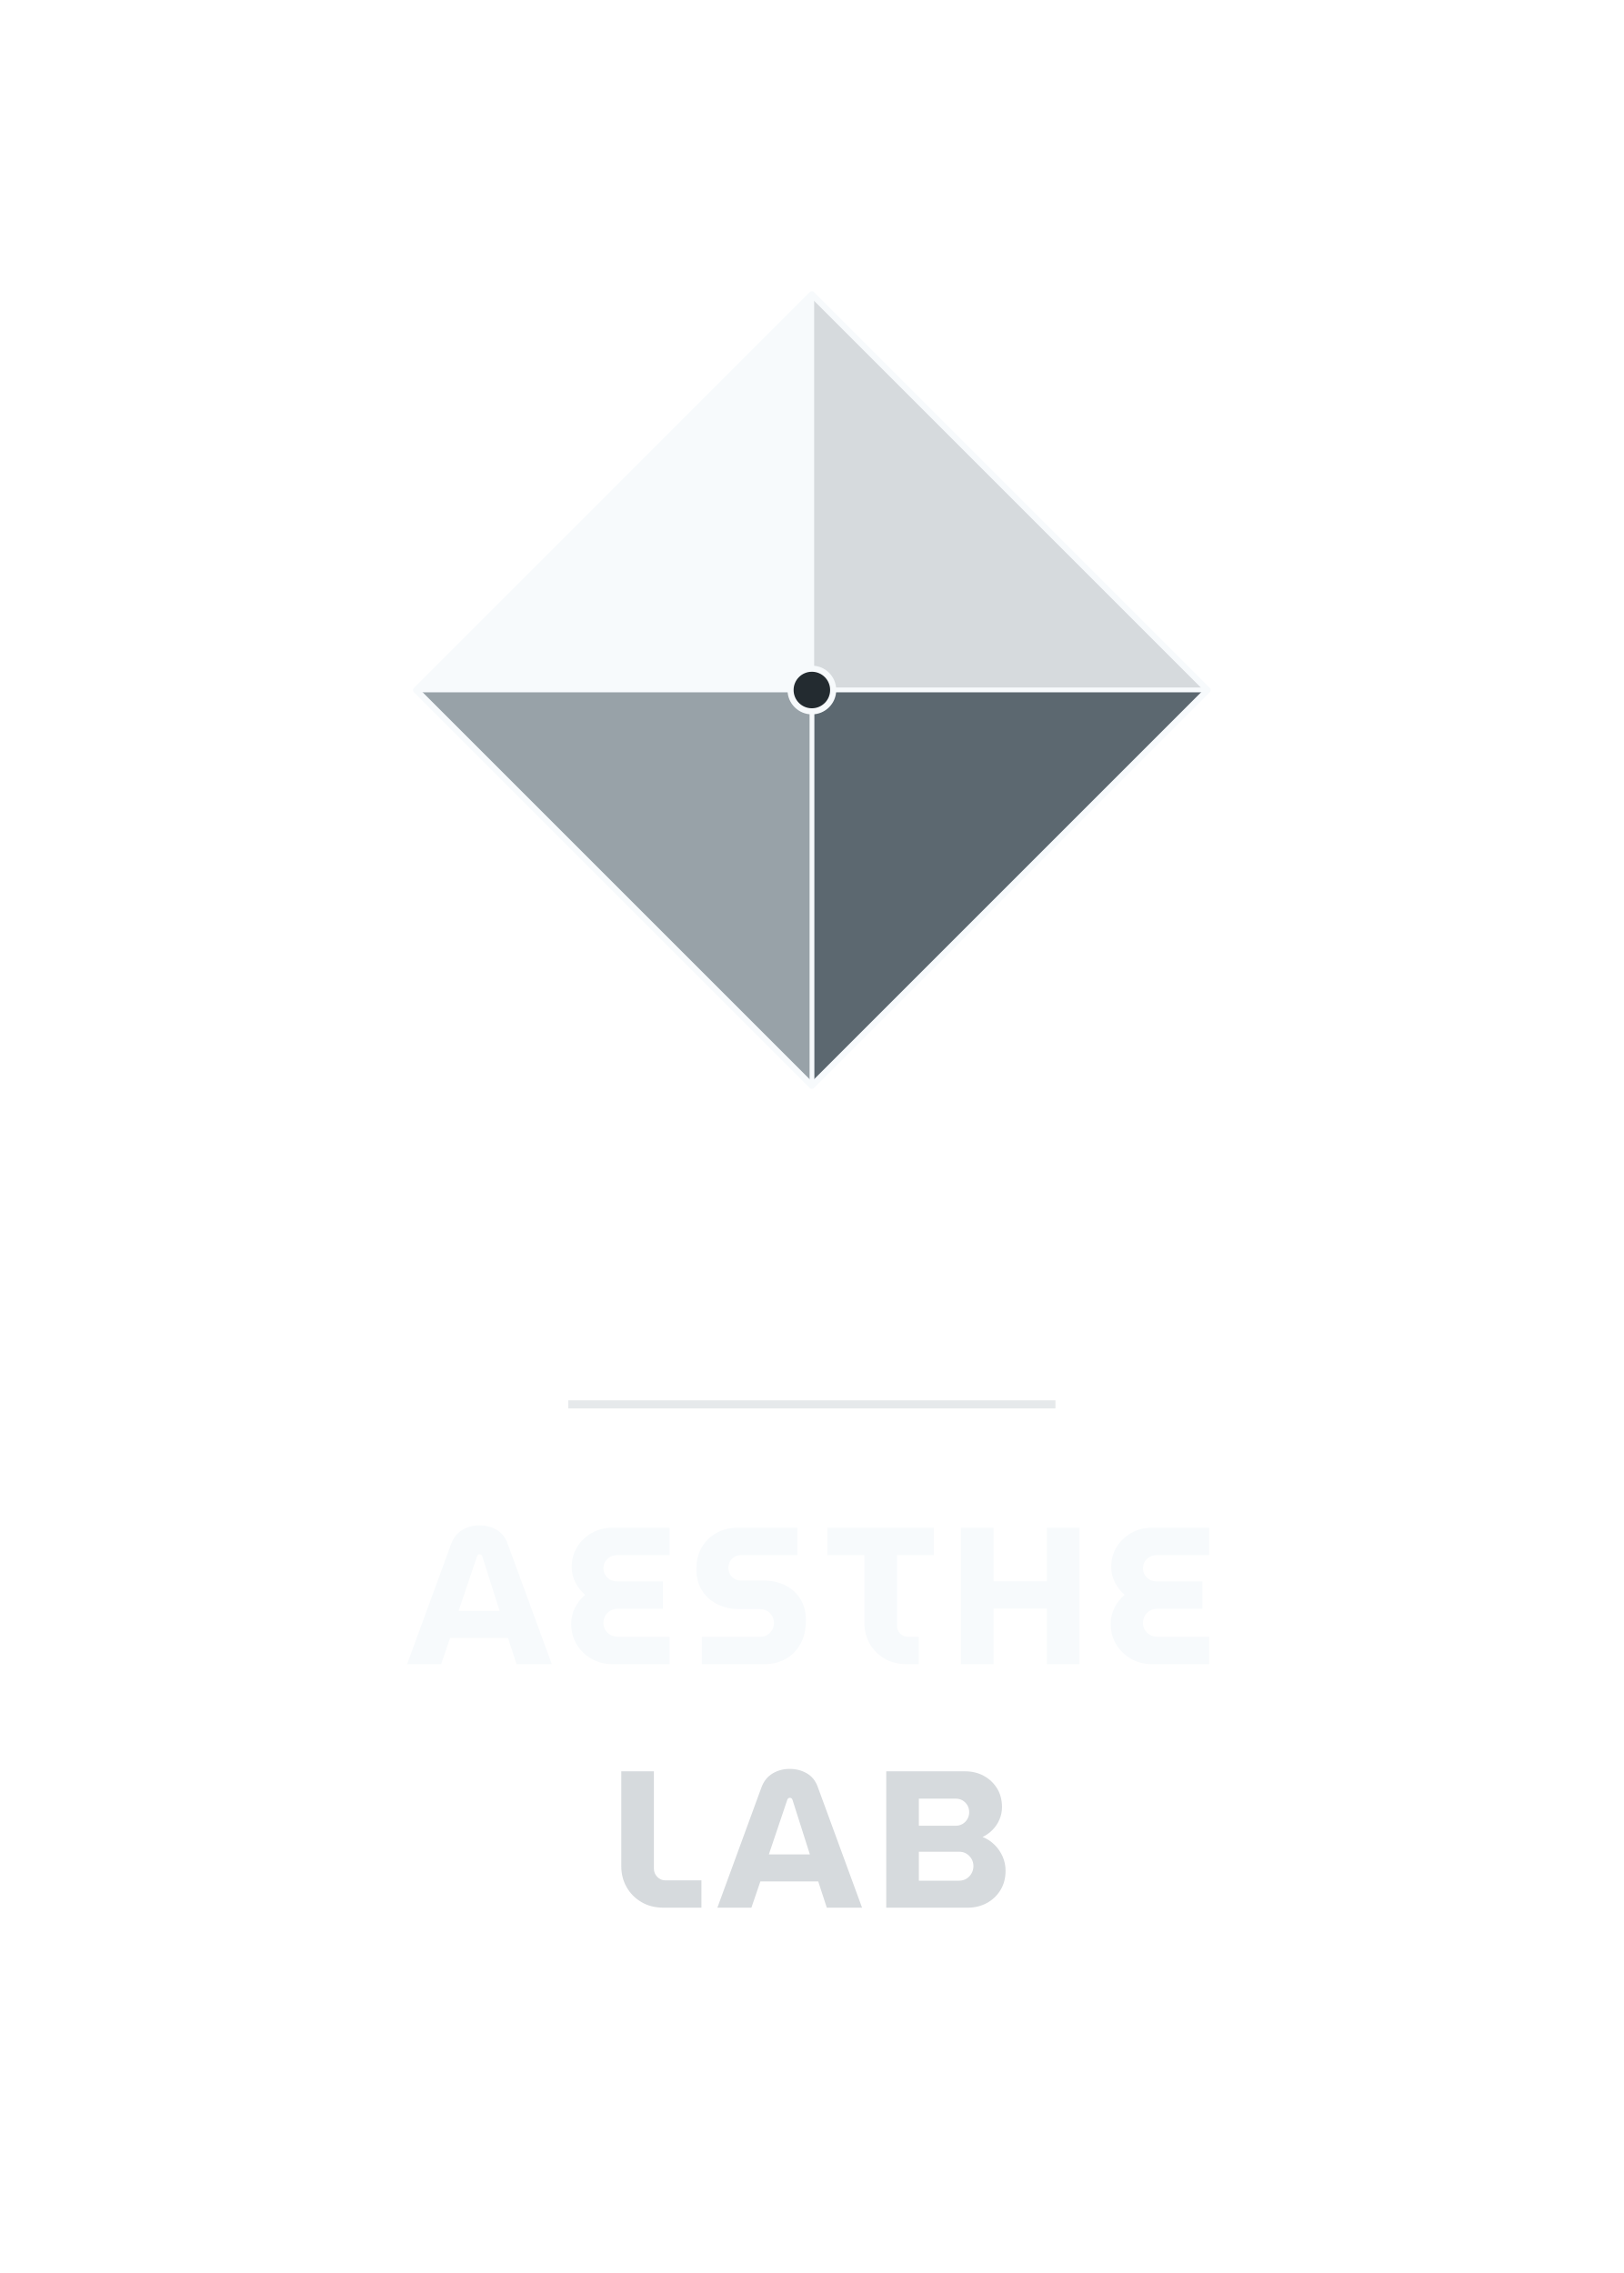
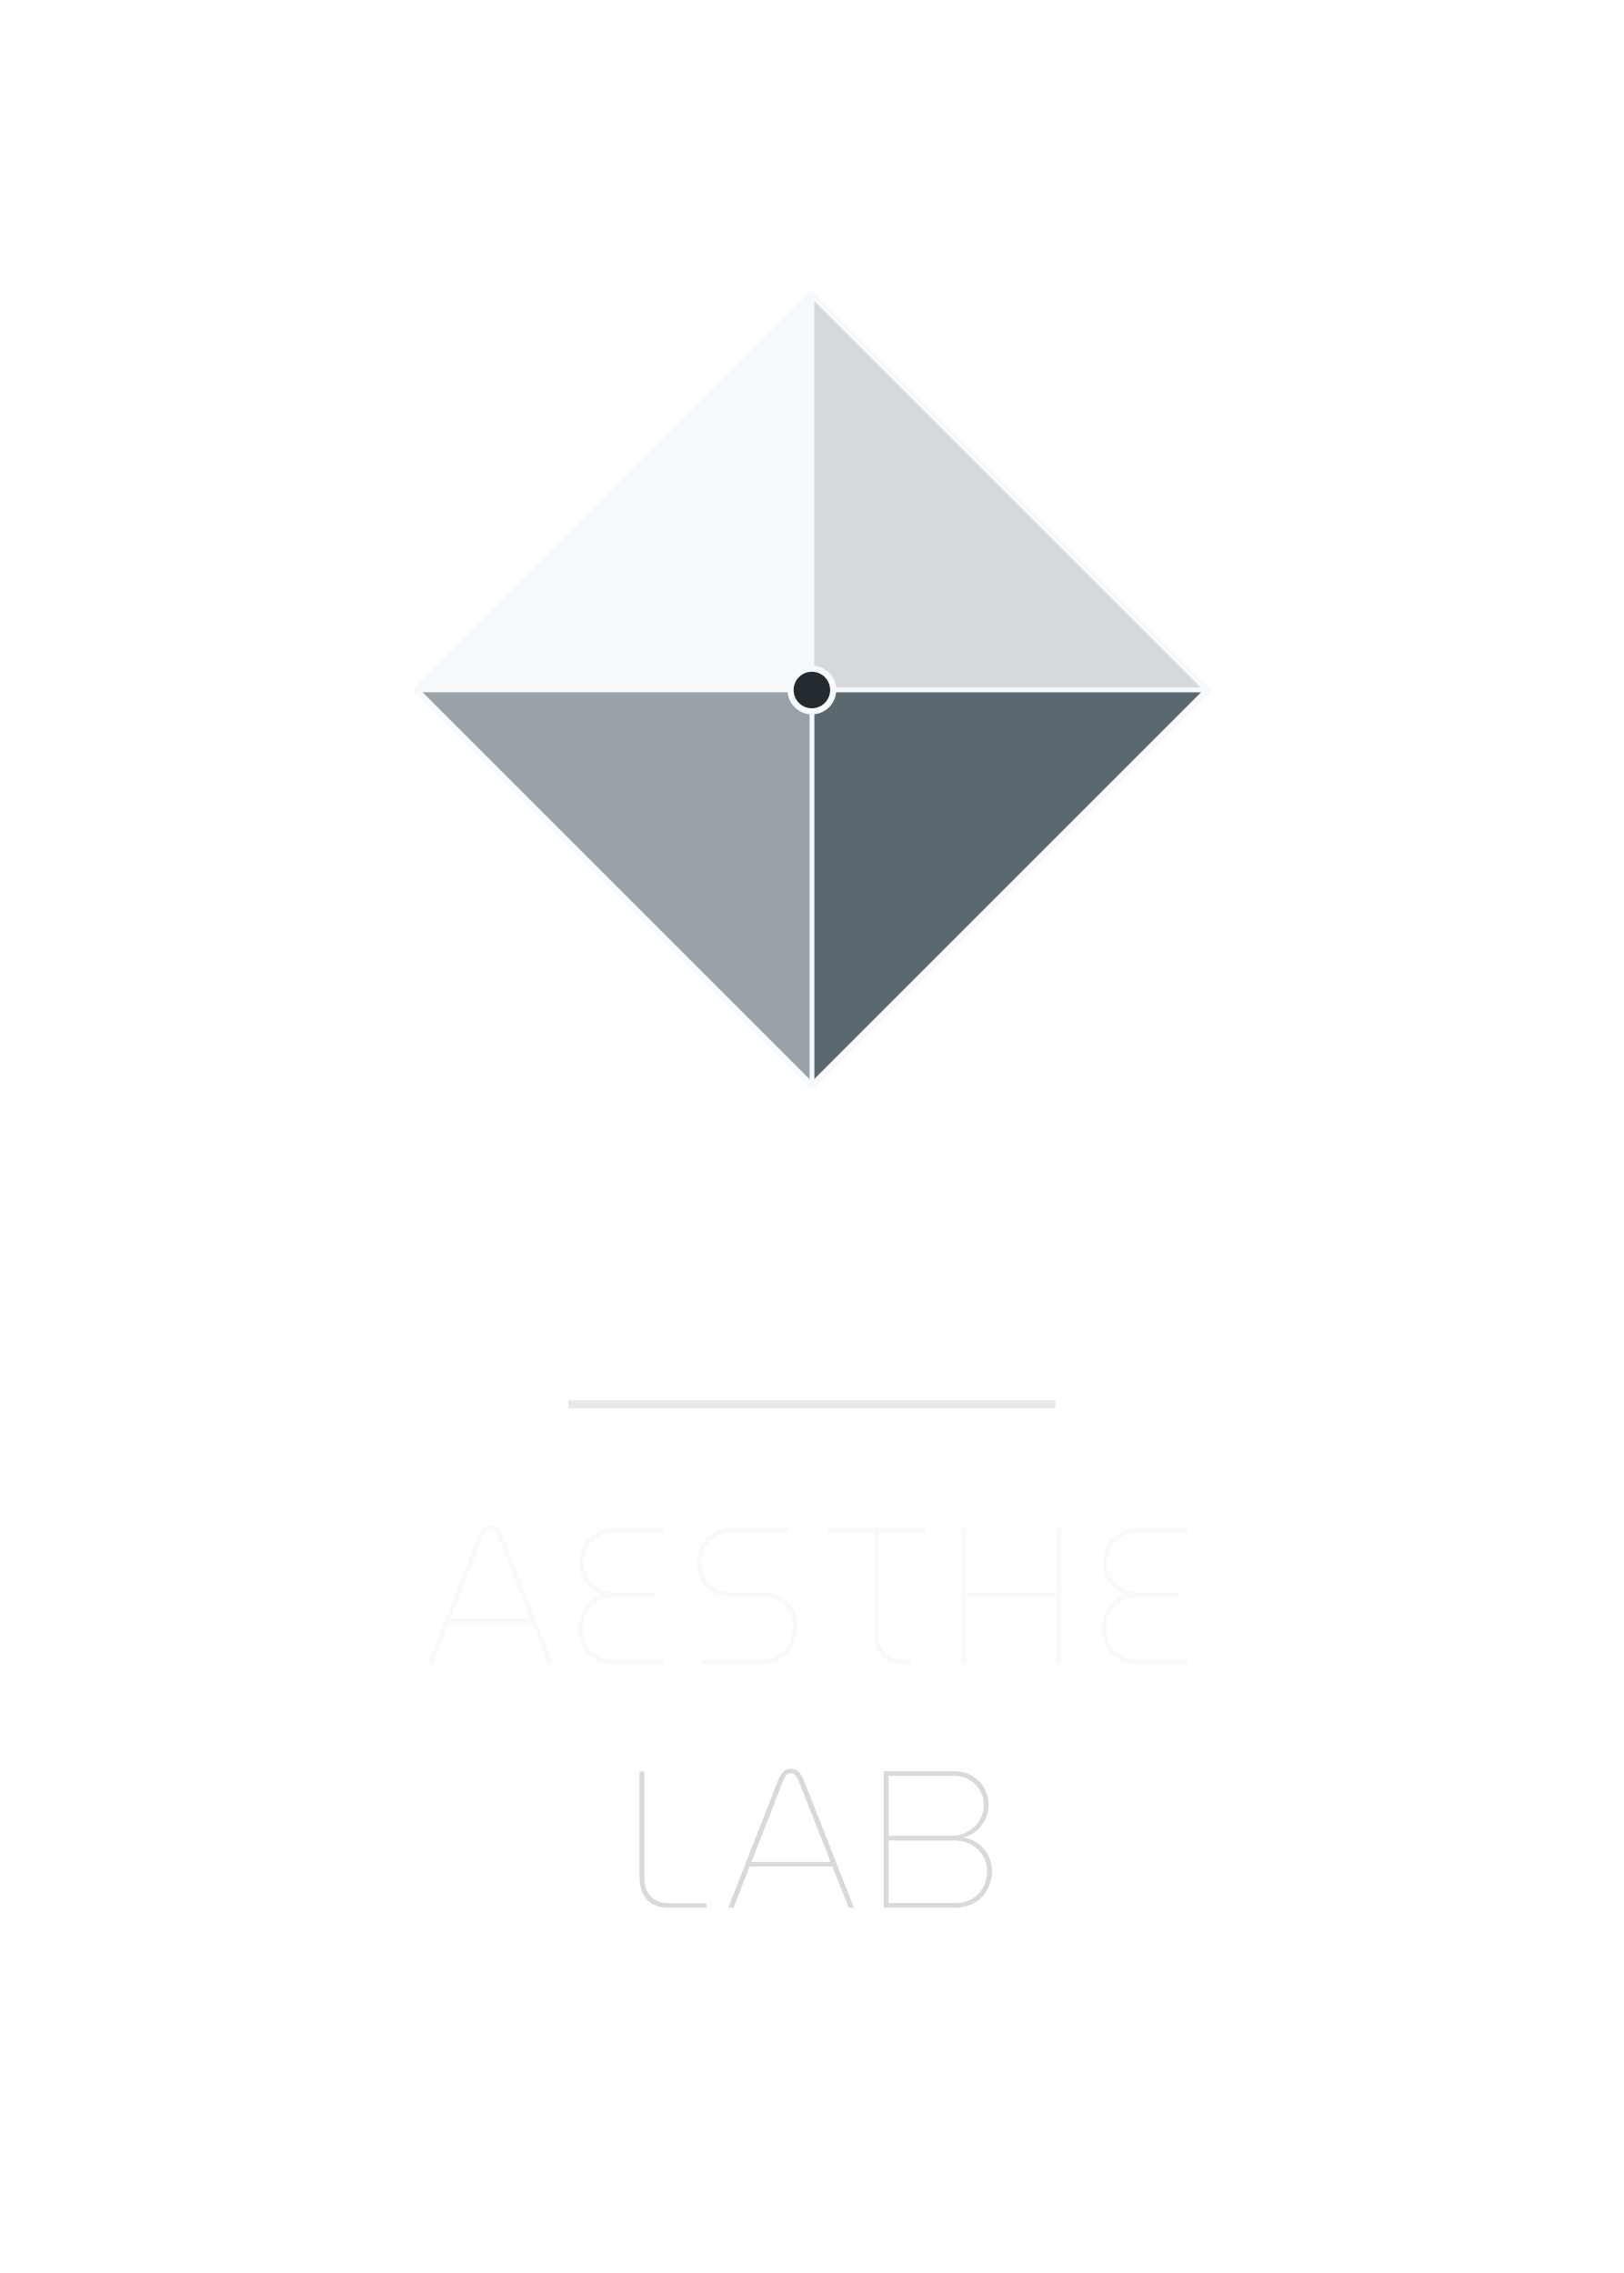
<svg xmlns="http://www.w3.org/2000/svg" viewBox="0 0 400 560" width="400" height="560">
  <g transform="translate(50,20) scale(0.75)">
    <g stroke="#F7FAFC" stroke-width="1.5" stroke-linejoin="round">
      <polygon points="70,200 200,70 200,200" fill="#F7FAFC" />
      <polygon points="200,70 330,200 200,200" fill="#D6DADD" />
      <polygon points="330,200 200,330 200,200" fill="#5C6870" />
      <polygon points="200,330 70,200 200,200" fill="#98A2A8" />
    </g>
    <polygon points="70,200 200,70 330,200 200,330" fill="none" stroke="#F7FAFC" stroke-width="2" stroke-linejoin="round" />
    <circle cx="200" cy="200" r="7" fill="#232B30" stroke="#F7FAFC" stroke-width="2" />
  </g>
  <rect x="140" y="345" width="120" height="2" fill="#D6DADD" opacity="0.6" />
  <g fill="#F7FAFC">
-     <path transform="translate(100.29,410) scale(0.048,-0.048)" d="M0 0 226.667 618.667Q244.333 665.333 283.167 688.833Q322 712.333 371 712.333Q420 712.333 459.167 689.667Q498.333 667 515.333 619.667L742.667 0H561.667L517.667 134.667H220.667L174.667 0ZM264.333 273.667H474.667L385.667 553.333Q384 559 380.333 561.5Q376.667 564 371.667 564Q367 564 363.667 561.167Q360.333 558.333 358.667 553.333Z" />
-     <path transform="translate(138.96,410) scale(0.048,-0.048)" d="M248 0Q189.333 0 141.167 27.333Q93 54.667 64.667 101.5Q36.333 148.333 36.333 207Q36.333 250.667 55.5 289.167Q74.667 327.667 108 355.667Q76.333 383 57.667 420.167Q39 457.333 39 498Q39 555.667 66.833 601.167Q94.667 646.667 141.833 673.333Q189 700 245.667 700H541.333V559.667H272.333Q253 559.667 237.0 550.833Q221 542 211.5 526.833Q202 511.667 202 491.667Q202 472.667 211.5 457.5Q221 442.333 237.0 433.5Q253 424.667 272.333 424.667H507V284.667H276.667Q255.667 284.667 238.667 275.0Q221.667 265.333 211.833 249.0Q202 232.667 202 212Q202 191.667 211.833 175.333Q221.667 159 238.667 149.833Q255.667 140.667 276.667 140.667H541.333V0Z" />
-     <path transform="translate(169.80,410) scale(0.048,-0.048)" d="M64.667 0V140.333H363.667Q384 140.333 399.833 150.0Q415.667 159.667 425.167 175.833Q434.667 192 434.667 211Q434.667 231 425.167 247.167Q415.667 263.333 399.833 273.0Q384 282.667 363.667 282.667H255.667Q194.667 282.667 145.0 307.0Q95.333 331.333 65.833 377.5Q36.333 423.667 36.333 488.667Q36.333 552.667 64.333 600.0Q92.333 647.333 140.0 673.667Q187.667 700 245.667 700H554.667V559.667H264.667Q246.667 559.667 231.833 550.667Q217 541.667 208.833 527.0Q200.667 512.333 200.667 494.333Q200.667 476.333 208.833 461.667Q217 447 231.833 438.167Q246.667 429.333 264.667 429.333H377.667Q444.667 429.333 494.333 403.833Q544 378.333 571.333 332.667Q598.667 287 598.667 225.667Q598.667 154 570.167 103.333Q541.667 52.667 493.667 26.333Q445.667 0 387.667 0Z" />
-     <path transform="translate(203.08,410) scale(0.048,-0.048)" d="M421 0Q357.333 0 308.667 28.5Q260 57 232.667 105.167Q205.333 153.333 205.333 212.333V559.667H15V700H561.667V559.667H372.667V197.333Q372.667 174 389.0 157.167Q405.333 140.333 428.667 140.333H484.333V0Z" />
-     <path transform="translate(233.78,410) scale(0.048,-0.048)" d="M61.333 0V700H228.667V425.333H502.333V700H669.667V0H502.333V285H228.667V0Z" />
-     <path transform="translate(271.87,410) scale(0.048,-0.048)" d="M248 0Q189.333 0 141.167 27.333Q93 54.667 64.667 101.5Q36.333 148.333 36.333 207Q36.333 250.667 55.5 289.167Q74.667 327.667 108 355.667Q76.333 383 57.667 420.167Q39 457.333 39 498Q39 555.667 66.833 601.167Q94.667 646.667 141.833 673.333Q189 700 245.667 700H541.333V559.667H272.333Q253 559.667 237.0 550.833Q221 542 211.5 526.833Q202 511.667 202 491.667Q202 472.667 211.5 457.5Q221 442.333 237.0 433.5Q253 424.667 272.333 424.667H507V284.667H276.667Q255.667 284.667 238.667 275.0Q221.667 265.333 211.833 249.0Q202 232.667 202 212Q202 191.667 211.833 175.333Q221.667 159 238.667 149.833Q255.667 140.667 276.667 140.667H541.333V0Z" />
+     <path transform="translate(105.12,410) scale(0.048,-0.048)" d="M5 0 259 650Q273 685 288.0 699.0Q303 713 326 713Q350 713 365.5 699.0Q381 685 394 651L650 0H623L539 212H115L32 0ZM124 235H530L370 642Q361 664 352.0 677.0Q343 690 326 690Q309 690 300.5 677.5Q292 665 283 642Z" />
+     <path transform="translate(139.56,410) scale(0.048,-0.048)" d="M238 0Q180 0 140.0 26.5Q100 53 79.5 95.0Q59 137 59 182Q59 238 89.0 287.5Q119 337 180 356Q120 380 92.5 424.5Q65 469 65 518Q65 568 88.0 609.0Q111 650 150.5 674.5Q190 699 239 699H499V676H242Q197 676 163.0 655.0Q129 634 109.5 598.0Q90 562 90 518Q90 478 111.0 443.5Q132 409 167.5 388.5Q203 368 248 368H459V345H255Q198 345 160.0 321.0Q122 297 103.0 259.5Q84 222 84 181Q84 141 102.0 105.0Q120 69 156.0 46.0Q192 23 245 23H499V0Z" />
+     <path transform="translate(168.91,410) scale(0.048,-0.048)" d="M78 0V23H386Q440 23 476.5 47.5Q513 72 531.0 110.0Q549 148 549 188Q549 228 532.0 264.0Q515 300 480.0 322.5Q445 345 392 345H237Q177 345 136.5 370.0Q96 395 75.5 435.0Q55 475 55 518Q55 563 76.0 605.0Q97 647 139.0 673.5Q181 700 243 700H529V677H243Q191 677 154.5 654.0Q118 631 99.0 595.0Q80 559 80 521Q80 484 97.5 448.5Q115 413 150.0 390.5Q185 368 237 368H392Q453 368 493.5 343.0Q534 318 554.0 277.5Q574 237 574 191Q574 144 553.5 100.0Q533 56 491.0 28.0Q449 0 386 0Z" />
+     <path transform="translate(202.1,410) scale(0.048,-0.048)" d="M425 0Q377 0 343.5 18.5Q310 37 292.5 72.0Q275 107 275 154V677H35V700H540V677H300V149Q300 93 333.0 58.0Q366 23 427 23H467V0Z" />
+     <path transform="translate(232.7,410) scale(0.048,-0.048)" d="M85 0V699H110V368H574V699H599V0H574V345H110V0Z" />
+     <path transform="translate(268.53,410) scale(0.048,-0.048)" d="M238 0Q180 0 140.0 26.5Q100 53 79.5 95.0Q59 137 59 182Q59 238 89.0 287.5Q119 337 180 356Q120 380 92.5 424.5Q65 469 65 518Q65 568 88.0 609.0Q111 650 150.5 674.5Q190 699 239 699H499V676H242Q197 676 163.0 655.0Q129 634 109.5 598.0Q90 562 90 518Q90 478 111.0 443.5Q132 409 167.5 388.5Q203 368 248 368H459V345H255Q198 345 160.0 321.0Q122 297 103.0 259.5Q84 222 84 181Q84 141 102.0 105.0Q120 69 156.0 46.0Q192 23 245 23H499V0Z" />
  </g>
  <g fill="#D6DADD">
-     <path transform="translate(150.54,470) scale(0.048,-0.048)" d="M269.333 0Q204.333 0 155.333 29.0Q106.333 58 79.333 106.167Q52.333 154.333 52.333 212.333V700H219.667V200.333Q219.667 176 236.833 158.167Q254 140.333 278.667 140.333H463.667V0Z" />
-     <path transform="translate(176.72,470) scale(0.048,-0.048)" d="M0 0 226.667 618.667Q244.333 665.333 283.167 688.833Q322 712.333 371 712.333Q420 712.333 459.167 689.667Q498.333 667 515.333 619.667L742.667 0H561.667L517.667 134.667H220.667L174.667 0ZM264.333 273.667H474.667L385.667 553.333Q384 559 380.333 561.5Q376.667 564 371.667 564Q367 564 363.667 561.167Q360.333 558.333 358.667 553.333Z" />
-     <path transform="translate(215.38,470) scale(0.048,-0.048)" d="M61.333 0V700H466.667Q519 700 561.5 677.0Q604 654 629.667 613.0Q655.333 572 655.333 516Q655.333 483 642.5 453.0Q629.667 423 607.5 400.167Q585.333 377.333 555.667 363Q590.333 349.333 616.833 323.167Q643.333 297 658.5 262.833Q673.667 228.667 673.667 189.667Q673.667 132.667 647.167 89.833Q620.667 47 576.667 23.5Q532.667 0 478.667 0ZM228.667 138.667H435Q456.333 138.667 472.667 148.667Q489 158.667 498.833 175.833Q508.667 193 508.667 213.333Q508.667 234.333 498.833 250.833Q489 267.333 472.667 277.333Q456.333 287.333 435 287.333H228.667ZM228.667 420.667H418Q437.667 420.667 453.333 430.167Q469 439.667 478.0 455.5Q487 471.333 487 490.333Q487 509.667 478.0 525.333Q469 541 453.5 550.333Q438 559.667 418 559.667H228.667Z" />
+     <path transform="translate(153.46,470) scale(0.048,-0.048)" d="M235 0Q187 0 153.5 18.5Q120 37 102.5 72.0Q85 107 85 154V699H110V149Q110 93 143.0 58.0Q176 23 237 23H428V0Z" />
+     <path transform="translate(179.17,470) scale(0.048,-0.048)" d="M5 0 259 650Q273 685 288.0 699.0Q303 713 326 713Q350 713 365.5 699.0Q381 685 394 651L650 0H623L539 212H115L32 0ZM124 235H530L370 642Q361 664 352.0 677.0Q343 690 326 690Q309 690 300.5 677.5Q292 665 283 642Z" />
+     <path transform="translate(213.61,470) scale(0.048,-0.048)" d="M85 0V700H445Q503 700 542.5 675.0Q582 650 603.0 610.5Q624 571 624 526Q624 491 608.0 456.5Q592 422 563.0 396.0Q534 370 493 360Q539 353 572.0 327.5Q605 302 623.0 265.5Q641 229 641 187Q641 141 620.0 98.0Q599 55 555.0 27.5Q511 0 443 0ZM110 24H449Q505 24 542.0 47.5Q579 71 597.5 108.5Q616 146 616 187Q616 227 596.0 263.0Q576 299 537.5 322.0Q499 345 441 345H110ZM110 369H426Q480 369 519.0 392.0Q558 415 578.5 451.0Q599 487 599 526Q599 565 580.5 599.5Q562 634 526.5 655.5Q491 677 441 677H110Z" />
  </g>
</svg>
